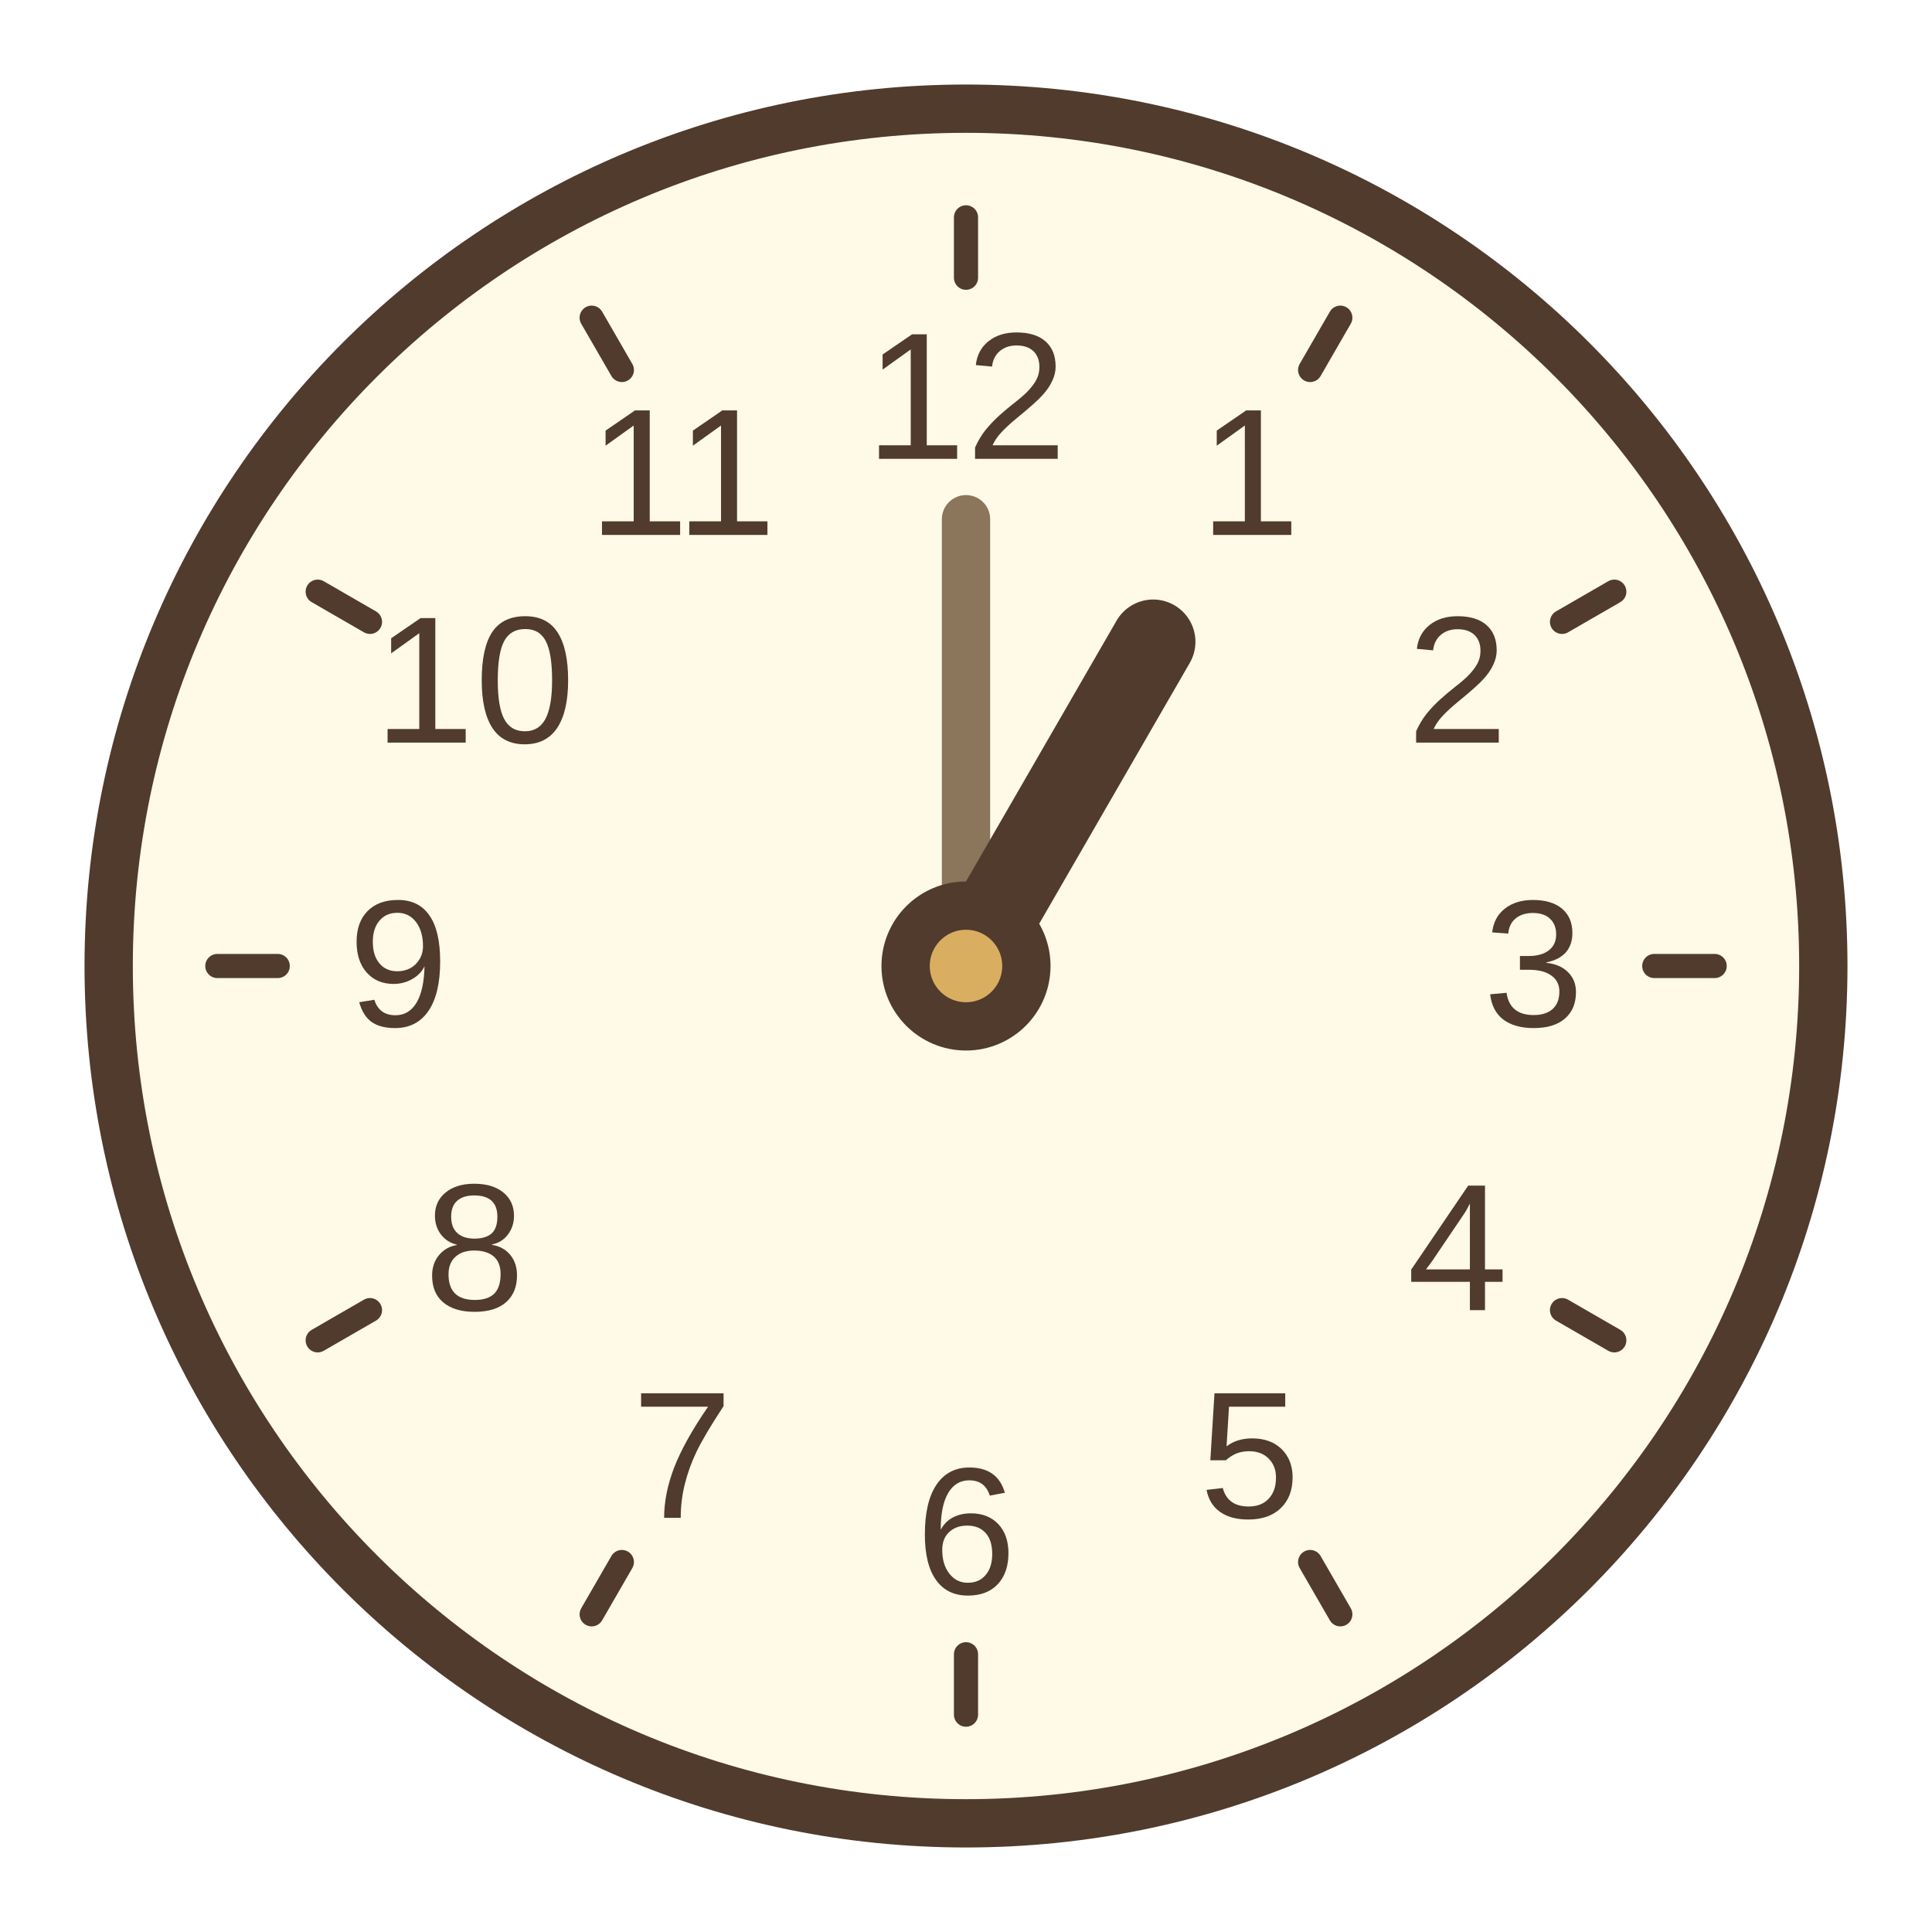
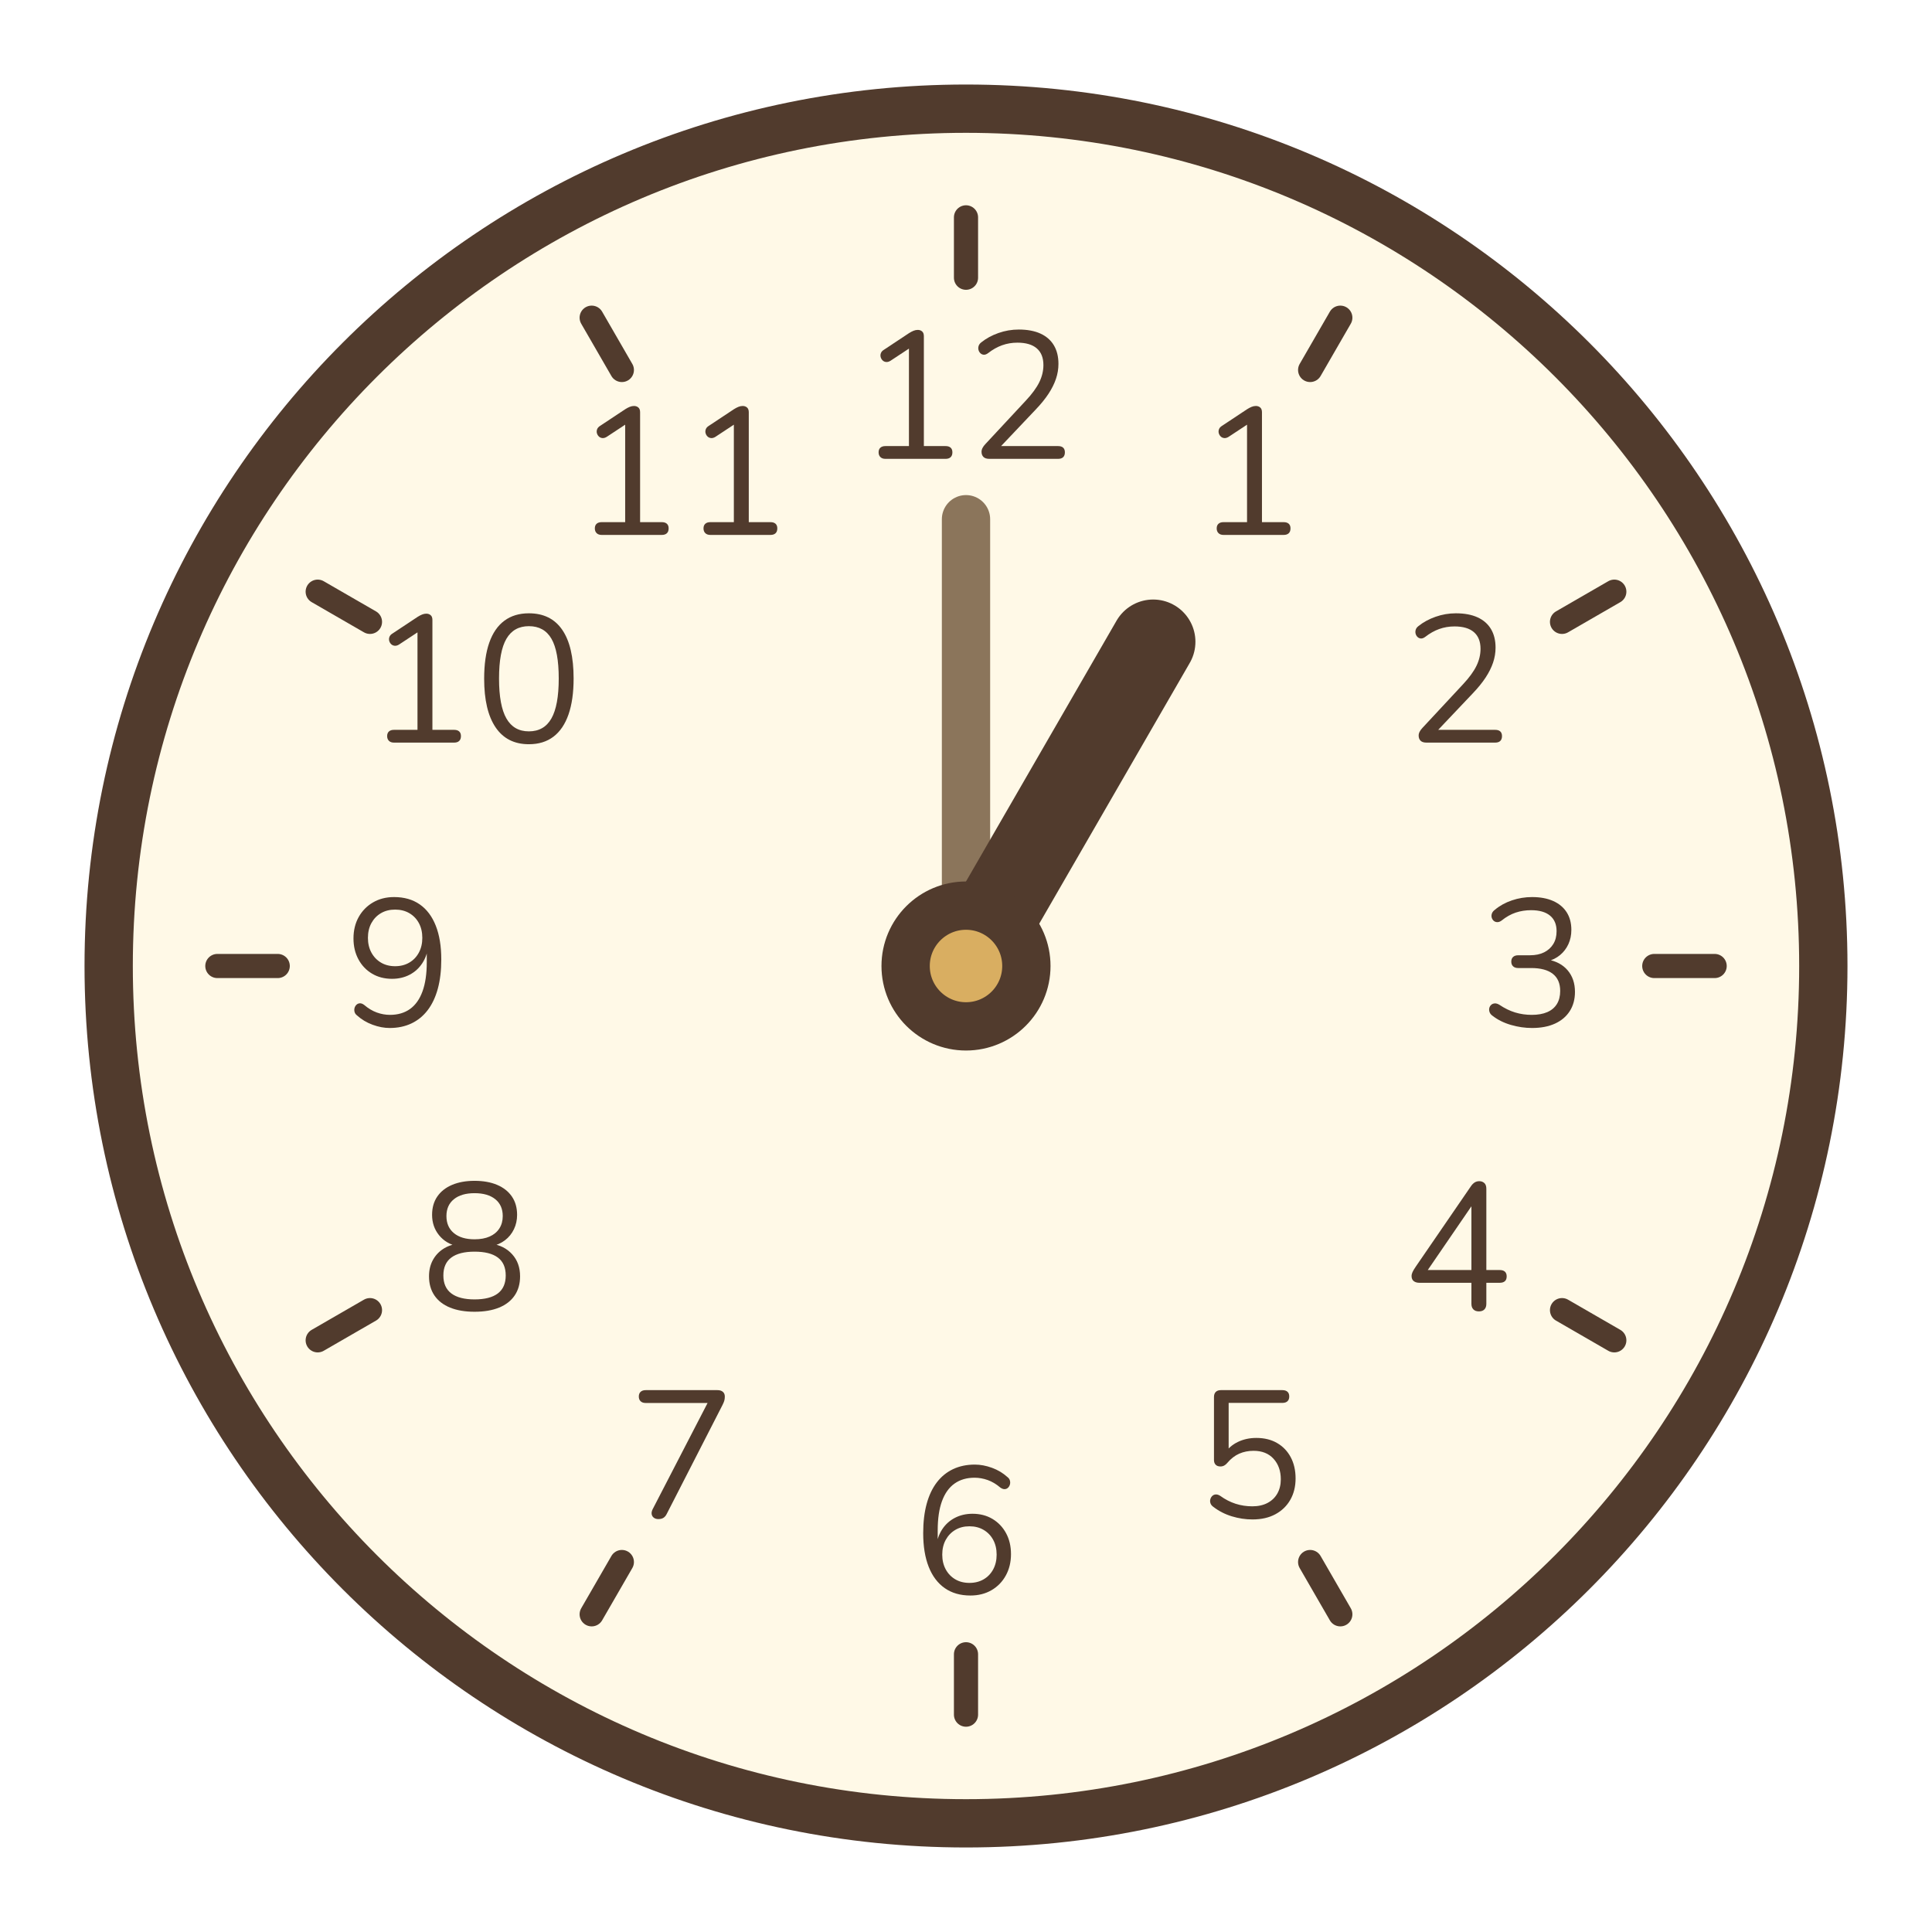
<svg xmlns="http://www.w3.org/2000/svg" viewBox="0 0 160 160">
  <g stroke="#513b2d" stroke-width="4" stroke-linecap="round" stroke-linejoin="round">
    <circle cx="80" cy="80" r="71" fill="#fff9e7" />
    <path d="M80.00 23.00L80.00 18.00" stroke-width="2" />
    <path d="M108.50 30.64L111.00 26.31" stroke-width="2" />
    <path d="M129.36 51.50L133.69 49.00" stroke-width="2" />
    <path d="M137.00 80.00L142.00 80.00" stroke-width="2" />
    <path d="M129.36 108.50L133.69 111.00" stroke-width="2" />
    <path d="M108.50 129.36L111.00 133.69" stroke-width="2" />
    <path d="M80.00 137.00L80.00 142.00" stroke-width="2" />
    <path d="M51.50 129.36L49.00 133.69" stroke-width="2" />
    <path d="M30.64 108.50L26.31 111.00" stroke-width="2" />
    <path d="M23.00 80.00L18.00 80.00" stroke-width="2" />
    <path d="M30.64 51.50L26.31 49.00" stroke-width="2" />
    <path d="M51.50 30.64L49.00 26.31" stroke-width="2" />
-     <text x="103.50" y="44.30" text-anchor="middle" font-family="Arial,sans-serif" font-size="15" stroke="none" fill="#513b2d">1</text>
-     <text x="120.70" y="61.50" text-anchor="middle" font-family="Arial,sans-serif" font-size="15" stroke="none" fill="#513b2d">2</text>
-     <text x="127.00" y="85.00" text-anchor="middle" font-family="Arial,sans-serif" font-size="15" stroke="none" fill="#513b2d">3</text>
-     <text x="120.70" y="108.50" text-anchor="middle" font-family="Arial,sans-serif" font-size="15" stroke="none" fill="#513b2d">4</text>
-     <text x="103.50" y="125.70" text-anchor="middle" font-family="Arial,sans-serif" font-size="15" stroke="none" fill="#513b2d">5</text>
-     <text x="80.00" y="132.00" text-anchor="middle" font-family="Arial,sans-serif" font-size="15" stroke="none" fill="#513b2d">6</text>
-     <text x="56.50" y="125.70" text-anchor="middle" font-family="Arial,sans-serif" font-size="15" stroke="none" fill="#513b2d">7</text>
-     <text x="39.30" y="108.50" text-anchor="middle" font-family="Arial,sans-serif" font-size="15" stroke="none" fill="#513b2d">8</text>
-     <text x="33.00" y="85.00" text-anchor="middle" font-family="Arial,sans-serif" font-size="15" stroke="none" fill="#513b2d">9</text>
-     <text x="39.30" y="61.50" text-anchor="middle" font-family="Arial,sans-serif" font-size="15" stroke="none" fill="#513b2d">10</text>
-     <text x="56.50" y="44.30" text-anchor="middle" font-family="Arial,sans-serif" font-size="15" stroke="none" fill="#513b2d">11</text>
-     <text x="80.00" y="38.00" text-anchor="middle" font-family="Arial,sans-serif" font-size="15" stroke="none" fill="#513b2d">12</text>
+     <g stroke="none" fill="#513b2d" data-label="1" aria-label="1">
+       <path d="M154.94 0Q137.422 0 127.428 9.729Q117.435 19.457 117.435 35.975Q117.435 52.962 127.428 61.721Q137.422 70.48 154.94 70.48H284.965V637.292H328.41L183 541.4Q170.362 533.58 158.898 534.755Q147.435 535.93 139.646 543.454Q131.857 550.977 128.917 561.676Q125.977 572.374 130.092 583.573Q134.206 594.771 147.374 602.59L285.374 694.073Q298.482 702.362 310.265 707.151Q322.048 711.94 333.746 711.94Q347.854 711.94 357.613 703.621Q367.372 695.302 367.372 677.254V70.48H487.397Q505.445 70.48 515.173 61.721Q524.902 52.962 524.902 35.975Q524.902 18.457 515.173 9.229Q505.445 0 487.397 0Z" transform="translate(99 44.3) scale(0.015 -0.015)" data-font="Nunito 400" />
+     </g>
+     <g stroke="none" fill="#513b2d" data-label="2" aria-label="2">
+       <path d="M128.759 0Q106.832 0 96.308 10.524Q85.784 21.048 85.784 38.975Q85.784 49.613 91.338 60.312Q96.892 71.01 107 81.588L330.797 322.095Q382.098 376.987 404.749 423.379Q427.4 469.771 427.4 517.724Q427.4 578.327 390.863 609.893Q354.327 641.46 283.724 641.46Q239.121 641.46 199.289 627.188Q159.457 612.917 121.807 583.555Q109.108 574.206 98.379 574.881Q87.651 575.555 79.862 582.844Q72.073 590.133 69.133 600.832Q66.193 611.53 69.573 622.994Q72.952 634.457 84.59 643.276Q124.41 675.457 178.97 694.698Q233.53 713.94 291.241 713.94Q361.94 713.94 410.759 691.735Q459.578 669.53 484.987 627.121Q510.397 584.711 510.397 524.362Q510.397 482.362 496.632 441.567Q482.867 400.771 455.367 358.976Q427.867 317.181 384.397 271.711L170.95 46.553V70.48H508.422Q526.94 70.48 536.433 61.721Q545.927 52.962 545.927 35.975Q545.927 18.457 536.433 9.229Q526.94 0 508.422 0Z" transform="translate(116.2 61.5) scale(0.015 -0.015)" data-font="Nunito 400" />
+     </g>
+     <g stroke="none" fill="#513b2d" data-label="3" aria-label="3">
+       <path d="M291.832 -8.94Q233.59 -8.94 175.325 7.976Q117.06 24.892 74.06 58.193Q61.482 66.952 57.398 78.651Q53.314 90.349 55.754 100.813Q58.193 111.276 65.982 118.565Q73.771 125.854 85.44 126.794Q97.108 127.734 111.216 119.384Q154.867 89.962 198.698 76.751Q242.53 63.54 289.952 63.54Q340.844 63.54 375.881 78.721Q410.917 93.902 429.068 123.469Q447.219 153.035 447.219 195.518Q447.219 258.241 406.297 290.163Q365.374 322.085 287.06 322.085H215.638Q197.181 322.085 187.187 331.579Q177.193 341.073 177.193 357.59Q177.193 374.108 187.187 383.337Q197.181 392.565 215.638 392.565H280.362Q325.784 392.565 358.351 408.776Q390.917 424.987 409.098 454.614Q427.279 484.241 427.279 525.724Q427.279 581.797 390.947 611.628Q354.616 641.46 286.543 641.46Q241.59 641.46 201.668 628.188Q161.746 614.917 123.276 583.965Q111.108 575.085 99.644 575.495Q88.181 575.905 80.362 582.663Q72.543 589.422 69.338 600.151Q66.133 610.879 70.013 622.608Q73.892 634.337 86.53 643.686Q126.879 677.518 180.735 695.729Q234.59 713.94 291.711 713.94Q359.94 713.94 408.494 692.235Q457.048 670.53 482.957 630.09Q508.867 589.651 508.867 532.771Q508.867 489.711 492.602 454.151Q476.337 418.59 446.541 393.795Q416.746 369 375.216 358.47V369.41Q448.276 356.879 488.541 309.379Q528.807 261.879 528.807 190.349Q528.807 129.41 500.192 84.47Q471.578 39.53 418.554 15.295Q365.53 -8.94 291.832 -8.94Z" transform="translate(122.5 85) scale(0.015 -0.015)" data-font="Nunito 400" />
+     </g>
+     <g stroke="none" fill="#513b2d" data-label="4" aria-label="4">
+       <path d="M418.302 -6.94Q398.905 -6.94 388.001 3.994Q377.098 14.927 377.098 34.794V150.965H90.337Q70.47 150.965 58.597 160.254Q46.724 169.543 46.724 188Q46.724 198.698 52.043 210.276Q57.362 221.854 69.819 240.131L374.568 684.314Q383.797 697.892 394.965 704.916Q406.133 711.94 420.711 711.94Q437.168 711.94 448.337 701.741Q459.505 691.543 459.505 670.206V221.445H532.892Q552.349 221.445 562.078 212.451Q571.807 203.457 571.807 186.47Q571.807 168.952 562.078 159.959Q552.349 150.965 532.892 150.965H459.505V34.794Q459.505 14.927 448.867 3.994Q438.229 -6.94 418.302 -6.94ZM377.098 221.445V608.726H401.327L120.794 199.108V221.445Z" transform="translate(116.2 108.5) scale(0.015 -0.015)" data-font="Nunito 400" />
+     </g>
+     <g stroke="none" fill="#513b2d" data-label="5" aria-label="5">
+       <path d="M315.013 -8.94Q257.771 -8.94 201.181 8.241Q144.59 25.422 98.59 60.784Q87.013 69.073 83.163 80.271Q79.314 91.47 82.284 102.403Q85.254 113.337 93.043 120.861Q100.832 128.384 112.295 129.059Q123.759 129.734 136.867 121.384Q177.578 91.902 221.675 77.721Q265.771 63.54 314.073 63.54Q362.965 63.54 398.266 82.251Q433.568 100.962 452.484 134.589Q471.4 168.216 471.4 212.698Q471.4 281.952 431.303 325.995Q391.206 370.038 321.073 370.038Q277.94 370.038 241.843 354.236Q205.746 338.435 175.686 302.892Q169.337 294.892 159.843 289.247Q150.349 283.603 138.06 283.603Q121.013 283.603 111.724 293.157Q102.435 302.711 102.435 318.819V667.025Q102.435 685.543 112.428 695.271Q122.422 705 140.41 705H480.013Q498.53 705 508.259 696.006Q517.987 687.013 517.987 670.025Q517.987 652.977 508.259 643.749Q498.53 634.52 480.013 634.52H183.432V354.324H160.505Q187.035 395.686 233.216 418.397Q279.397 441.108 336.229 441.108Q402.698 441.108 451.138 412.873Q499.578 384.638 526.283 334.403Q552.987 284.168 552.987 217.168Q552.987 150.819 524.108 99.91Q495.229 49 441.97 20.03Q388.711 -8.94 315.013 -8.94Z" transform="translate(99 125.7) scale(0.015 -0.015)" data-font="Nunito 400" />
+     </g>
+     <g stroke="none" fill="#513b2d" data-label="6" aria-label="6">
+       <path d="M324.41 -8.94Q241.121 -8.94 182.802 31.765Q124.482 72.47 94.073 149.41Q63.663 226.349 63.663 335.229Q63.663 426.819 82.838 497.114Q102.013 567.41 138.892 615.675Q175.771 663.94 228.825 688.94Q281.879 713.94 348.638 713.94Q394.759 713.94 443.44 696.198Q492.121 678.457 529.47 644.565Q539.638 636.686 542.518 625.457Q545.397 614.229 542.427 603.765Q539.457 593.302 531.873 586.043Q524.289 578.784 513.325 578.405Q502.362 578.025 489.724 586.905Q455.724 615.917 419.627 628.688Q383.53 641.46 347.168 641.46Q282.276 641.46 236.71 609.158Q191.143 576.857 167.462 512.254Q143.781 447.651 143.781 351.276V257.721H134.962Q141.372 315.083 168.462 356.354Q195.553 397.626 238.999 420.041Q282.445 442.457 335.686 442.457Q398.276 442.457 446.072 413.987Q493.867 385.518 521.132 335.313Q548.397 285.108 548.397 219.638Q548.397 153.759 519.957 101.849Q491.518 49.94 440.873 20.5Q390.229 -8.94 324.41 -8.94ZM319 60.721Q363.482 60.721 397.344 80.432Q431.206 100.143 450.182 135.475Q469.158 170.807 469.158 216.759Q469.158 263.181 450.182 298.278Q431.206 333.374 397.344 353.32Q363.482 373.266 319 373.266Q274.518 373.266 240.891 353.32Q207.264 333.374 188.053 298.278Q168.842 263.181 168.842 216.759Q168.842 170.807 188.053 135.475Q207.264 100.143 240.891 80.432Q274.518 60.721 319 60.721Z" transform="translate(75.5 132) scale(0.015 -0.015)" data-font="Nunito 400" />
+     </g>
+     <g stroke="none" fill="#513b2d" data-label="7" aria-label="7">
+       <path d="M167.759 -6.94Q153.771 -6.94 143.808 0.084Q133.844 7.108 131.374 19.511Q128.905 31.915 136.663 47.492L458.279 669.568V634.05H98.229Q80.241 634.05 70.247 643.544Q60.254 653.038 60.254 669.555Q60.254 686.543 70.247 695.771Q80.241 705 98.229 705H494.771Q513.289 705 524.192 695.771Q535.095 686.543 535.095 669.555Q535.095 655.508 531.746 645.104Q528.397 634.701 521.578 621.533L214.251 21.276Q206.962 6.698 196.089 -0.121Q185.216 -6.94 167.759 -6.94Z" transform="translate(52 125.7) scale(0.015 -0.015)" data-font="Nunito 400" />
+     </g>
+     <g stroke="none" fill="#513b2d" data-label="8" aria-label="8">
+       <path d="M300 -8.94Q221.181 -8.94 164.802 14.03Q108.422 37 78.513 80.94Q48.603 124.879 48.603 186.819Q48.603 236.289 68.838 274.524Q89.073 312.759 125.073 336.759Q161.073 360.759 208.133 366.759V352.121Q142.543 366.121 104.043 413.621Q65.543 461.121 65.543 526.06Q65.543 585.53 94.482 627.5Q123.422 669.47 176.302 691.705Q229.181 713.94 300 713.94Q371.819 713.94 424.433 691.705Q477.048 669.47 505.987 627.5Q534.927 585.53 534.927 526.06Q534.927 483.121 517.427 446.651Q499.927 410.181 468.162 385.916Q436.397 361.651 392.807 352.59V366.759Q463.867 356.759 507.632 308.524Q551.397 260.289 551.397 186.819Q551.397 124.879 521.487 80.94Q491.578 37 435.464 14.03Q379.349 -8.94 300 -8.94ZM300 59.251Q385.314 59.251 428.736 92.318Q472.158 125.384 472.158 191.578Q472.158 257.771 428.736 290.338Q385.314 322.905 300 322.905Q215.686 322.905 171.764 290.338Q127.842 257.771 127.842 191.578Q127.842 125.384 171.764 92.318Q215.686 59.251 300 59.251ZM300 391.095Q349.013 391.095 383.639 406.511Q418.266 421.927 436.977 450.964Q455.688 480 455.688 519.422Q455.688 579.085 414.501 612.417Q373.314 645.749 300 645.749Q227.216 645.749 185.999 612.417Q144.781 579.085 144.781 519.422Q144.781 459.289 185.999 425.192Q227.216 391.095 300 391.095Z" transform="translate(34.8 108.5) scale(0.015 -0.015)" data-font="Nunito 400" />
+     </g>
+     <g stroke="none" fill="#513b2d" data-label="9" aria-label="9">
+       <path d="M251.362 -8.94Q205.711 -8.94 156.795 9.067Q107.879 27.073 70.53 60.965Q60.362 68.844 57.482 80.073Q54.603 91.302 57.573 101.765Q60.543 112.229 68.127 119.487Q75.711 126.746 86.675 127.391Q97.638 128.035 110.276 118.626Q144.276 89.613 180.373 76.577Q216.47 63.54 252.832 63.54Q318.254 63.54 363.555 95.842Q408.857 128.143 432.538 192.981Q456.219 257.819 456.219 353.724V447.279H465.038Q459.098 390.917 431.773 349.146Q404.447 307.374 361.266 284.959Q318.085 262.543 264.314 262.543Q202.193 262.543 154.163 291.013Q106.133 319.482 78.868 370.187Q51.603 420.892 51.603 485.362Q51.603 552.241 80.308 603.651Q109.013 655.06 159.627 684.5Q210.241 713.94 275.59 713.94Q359.349 713.94 417.433 673.47Q475.518 633 505.927 555.825Q536.337 478.651 536.337 369.771Q536.337 278.181 517.162 207.886Q497.987 137.59 461.108 89.325Q424.229 41.06 371.175 16.06Q318.121 -8.94 251.362 -8.94ZM281.47 332.203Q325.952 332.203 359.814 352.149Q393.676 372.095 412.652 407.427Q431.628 442.759 431.628 488.711Q431.628 535.133 412.652 570.23Q393.676 605.327 359.814 625.038Q325.952 644.749 281.47 644.749Q236.987 644.749 203.361 625.038Q169.734 605.327 150.523 570.23Q131.312 535.133 131.312 488.711Q131.312 442.759 150.523 407.427Q169.734 372.095 203.361 352.149Q236.987 332.203 281.47 332.203Z" transform="translate(28.5 85) scale(0.015 -0.015)" data-font="Nunito 400" />
+     </g>
+     <g stroke="none" fill="#513b2d" data-label="10" aria-label="10">
+       <path d="M154.94 0Q137.422 0 127.428 9.729Q117.435 19.457 117.435 35.975Q117.435 52.962 127.428 61.721Q137.422 70.48 154.94 70.48H284.965V637.292H328.41L183 541.4Q170.362 533.58 158.898 534.755Q147.435 535.93 139.646 543.454Q131.857 550.977 128.917 561.676Q125.977 572.374 130.092 583.573Q134.206 594.771 147.374 602.59L285.374 694.073Q298.482 702.362 310.265 707.151Q322.048 711.94 333.746 711.94Q347.854 711.94 357.613 703.621Q367.372 695.302 367.372 677.254V70.48H487.397Q505.445 70.48 515.173 61.721Q524.902 52.962 524.902 35.975Q524.902 18.457 515.173 9.229Q505.445 0 487.397 0Z" transform="translate(30.3 61.5) scale(0.015 -0.015)" data-font="Nunito 400" />
+       <path d="M300 -8.94Q179.241 -8.94 116.157 84.235Q53.073 177.41 53.073 352.94Q53.073 471.47 81.247 551.705Q109.422 631.94 164.536 672.94Q219.651 713.94 300 713.94Q421.759 713.94 484.343 622.47Q546.927 531 546.927 353.94Q546.927 236.41 518.753 155.44Q490.578 74.47 435.698 32.765Q380.819 -8.94 300 -8.94ZM300 62.131Q383.905 62.131 424.357 133.348Q464.809 204.565 464.809 353.94Q464.809 503.844 424.622 573.357Q384.435 642.869 300 642.869Q216.565 642.869 175.878 573.092Q135.191 503.314 135.191 353.94Q135.191 204.565 175.878 133.348Q216.565 62.131 300 62.131Z" transform="translate(39.3 61.5) scale(0.015 -0.015)" data-font="Nunito 400" />
+     </g>
+     <g stroke="none" fill="#513b2d" data-label="11" aria-label="11">
+       <path d="M154.94 0Q137.422 0 127.428 9.729Q117.435 19.457 117.435 35.975Q117.435 52.962 127.428 61.721Q137.422 70.48 154.94 70.48H284.965V637.292H328.41L183 541.4Q170.362 533.58 158.898 534.755Q147.435 535.93 139.646 543.454Q131.857 550.977 128.917 561.676Q125.977 572.374 130.092 583.573Q134.206 594.771 147.374 602.59L285.374 694.073Q298.482 702.362 310.265 707.151Q322.048 711.94 333.746 711.94Q347.854 711.94 357.613 703.621Q367.372 695.302 367.372 677.254V70.48H487.397Q505.445 70.48 515.173 61.721Q524.902 52.962 524.902 35.975Q524.902 18.457 515.173 9.229Q505.445 0 487.397 0Z" transform="translate(47.5 44.3) scale(0.015 -0.015)" data-font="Nunito 400" />
+       <path d="M154.94 0Q137.422 0 127.428 9.729Q117.435 19.457 117.435 35.975Q117.435 52.962 127.428 61.721Q137.422 70.48 154.94 70.48H284.965V637.292H328.41L183 541.4Q170.362 533.58 158.898 534.755Q147.435 535.93 139.646 543.454Q131.857 550.977 128.917 561.676Q125.977 572.374 130.092 583.573Q134.206 594.771 147.374 602.59L285.374 694.073Q298.482 702.362 310.265 707.151Q322.048 711.94 333.746 711.94Q347.854 711.94 357.613 703.621Q367.372 695.302 367.372 677.254V70.48H487.397Q505.445 70.48 515.173 61.721Q524.902 52.962 524.902 35.975Q524.902 18.457 515.173 9.229Q505.445 0 487.397 0Z" transform="translate(56.5 44.3) scale(0.015 -0.015)" data-font="Nunito 400" />
+     </g>
+     <g stroke="none" fill="#513b2d" data-label="12" aria-label="12">
+       <path d="M154.94 0Q137.422 0 127.428 9.729Q117.435 19.457 117.435 35.975Q117.435 52.962 127.428 61.721Q137.422 70.48 154.94 70.48H284.965V637.292H328.41L183 541.4Q170.362 533.58 158.898 534.755Q147.435 535.93 139.646 543.454Q131.857 550.977 128.917 561.676Q125.977 572.374 130.092 583.573Q134.206 594.771 147.374 602.59L285.374 694.073Q298.482 702.362 310.265 707.151Q322.048 711.94 333.746 711.94Q347.854 711.94 357.613 703.621Q367.372 695.302 367.372 677.254V70.48H487.397Q505.445 70.48 515.173 61.721Q524.902 52.962 524.902 35.975Q524.902 18.457 515.173 9.229Q505.445 0 487.397 0Z" transform="translate(71 38) scale(0.015 -0.015)" data-font="Nunito 400" />
+       <path d="M128.759 0Q106.832 0 96.308 10.524Q85.784 21.048 85.784 38.975Q85.784 49.613 91.338 60.312Q96.892 71.01 107 81.588L330.797 322.095Q382.098 376.987 404.749 423.379Q427.4 469.771 427.4 517.724Q427.4 578.327 390.863 609.893Q354.327 641.46 283.724 641.46Q239.121 641.46 199.289 627.188Q159.457 612.917 121.807 583.555Q109.108 574.206 98.379 574.881Q87.651 575.555 79.862 582.844Q72.073 590.133 69.133 600.832Q66.193 611.53 69.573 622.994Q72.952 634.457 84.59 643.276Q124.41 675.457 178.97 694.698Q233.53 713.94 291.241 713.94Q361.94 713.94 410.759 691.735Q459.578 669.53 484.987 627.121Q510.397 584.711 510.397 524.362Q510.397 482.362 496.632 441.567Q482.867 400.771 455.367 358.976Q427.867 317.181 384.397 271.711L170.95 46.553V70.48H508.422Q526.94 70.48 536.433 61.721Q545.927 52.962 545.927 35.975Q545.927 18.457 536.433 9.229Q526.94 0 508.422 0Z" transform="translate(80 38) scale(0.015 -0.015)" data-font="Nunito 400" />
+     </g>
    <path data-hand="minute" d="M80 80V43" stroke="#8b755b" stroke-width="4" />
    <path data-hand="hour" d="M80 80L95.50 53.15" stroke-width="7" />
    <circle cx="80" cy="80" r="5" fill="#d9ae61" />
  </g>
</svg>
